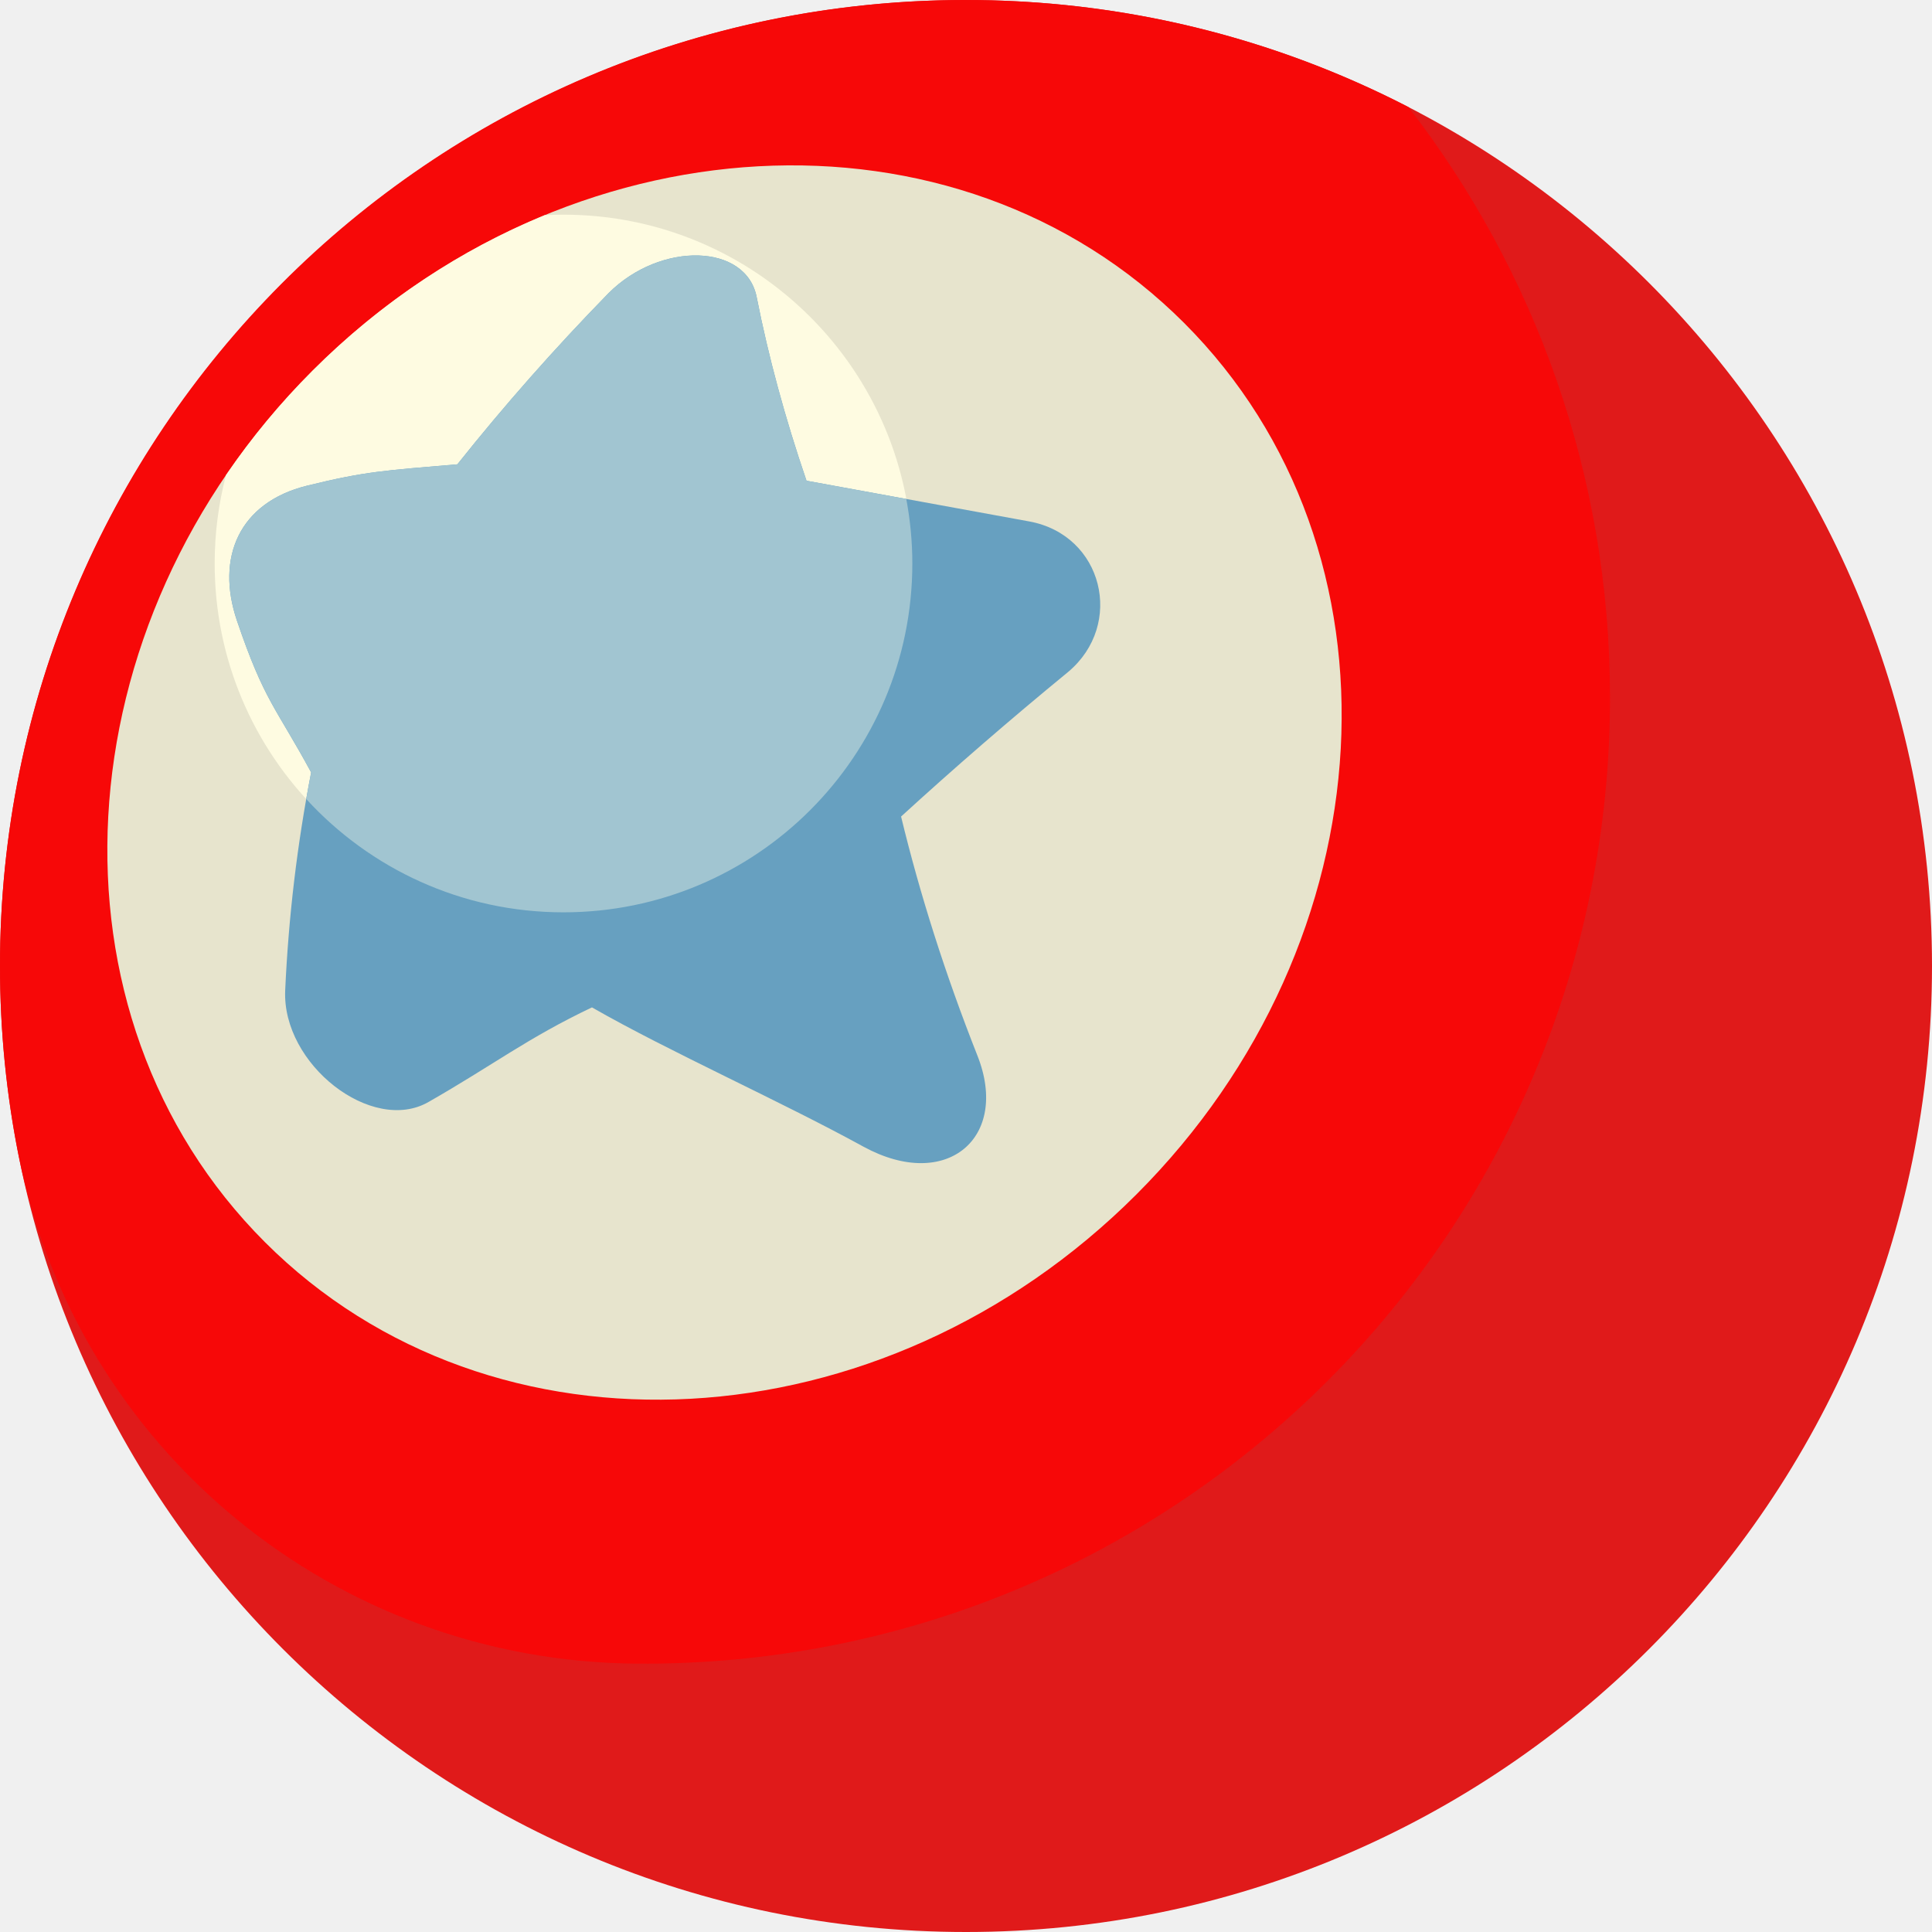
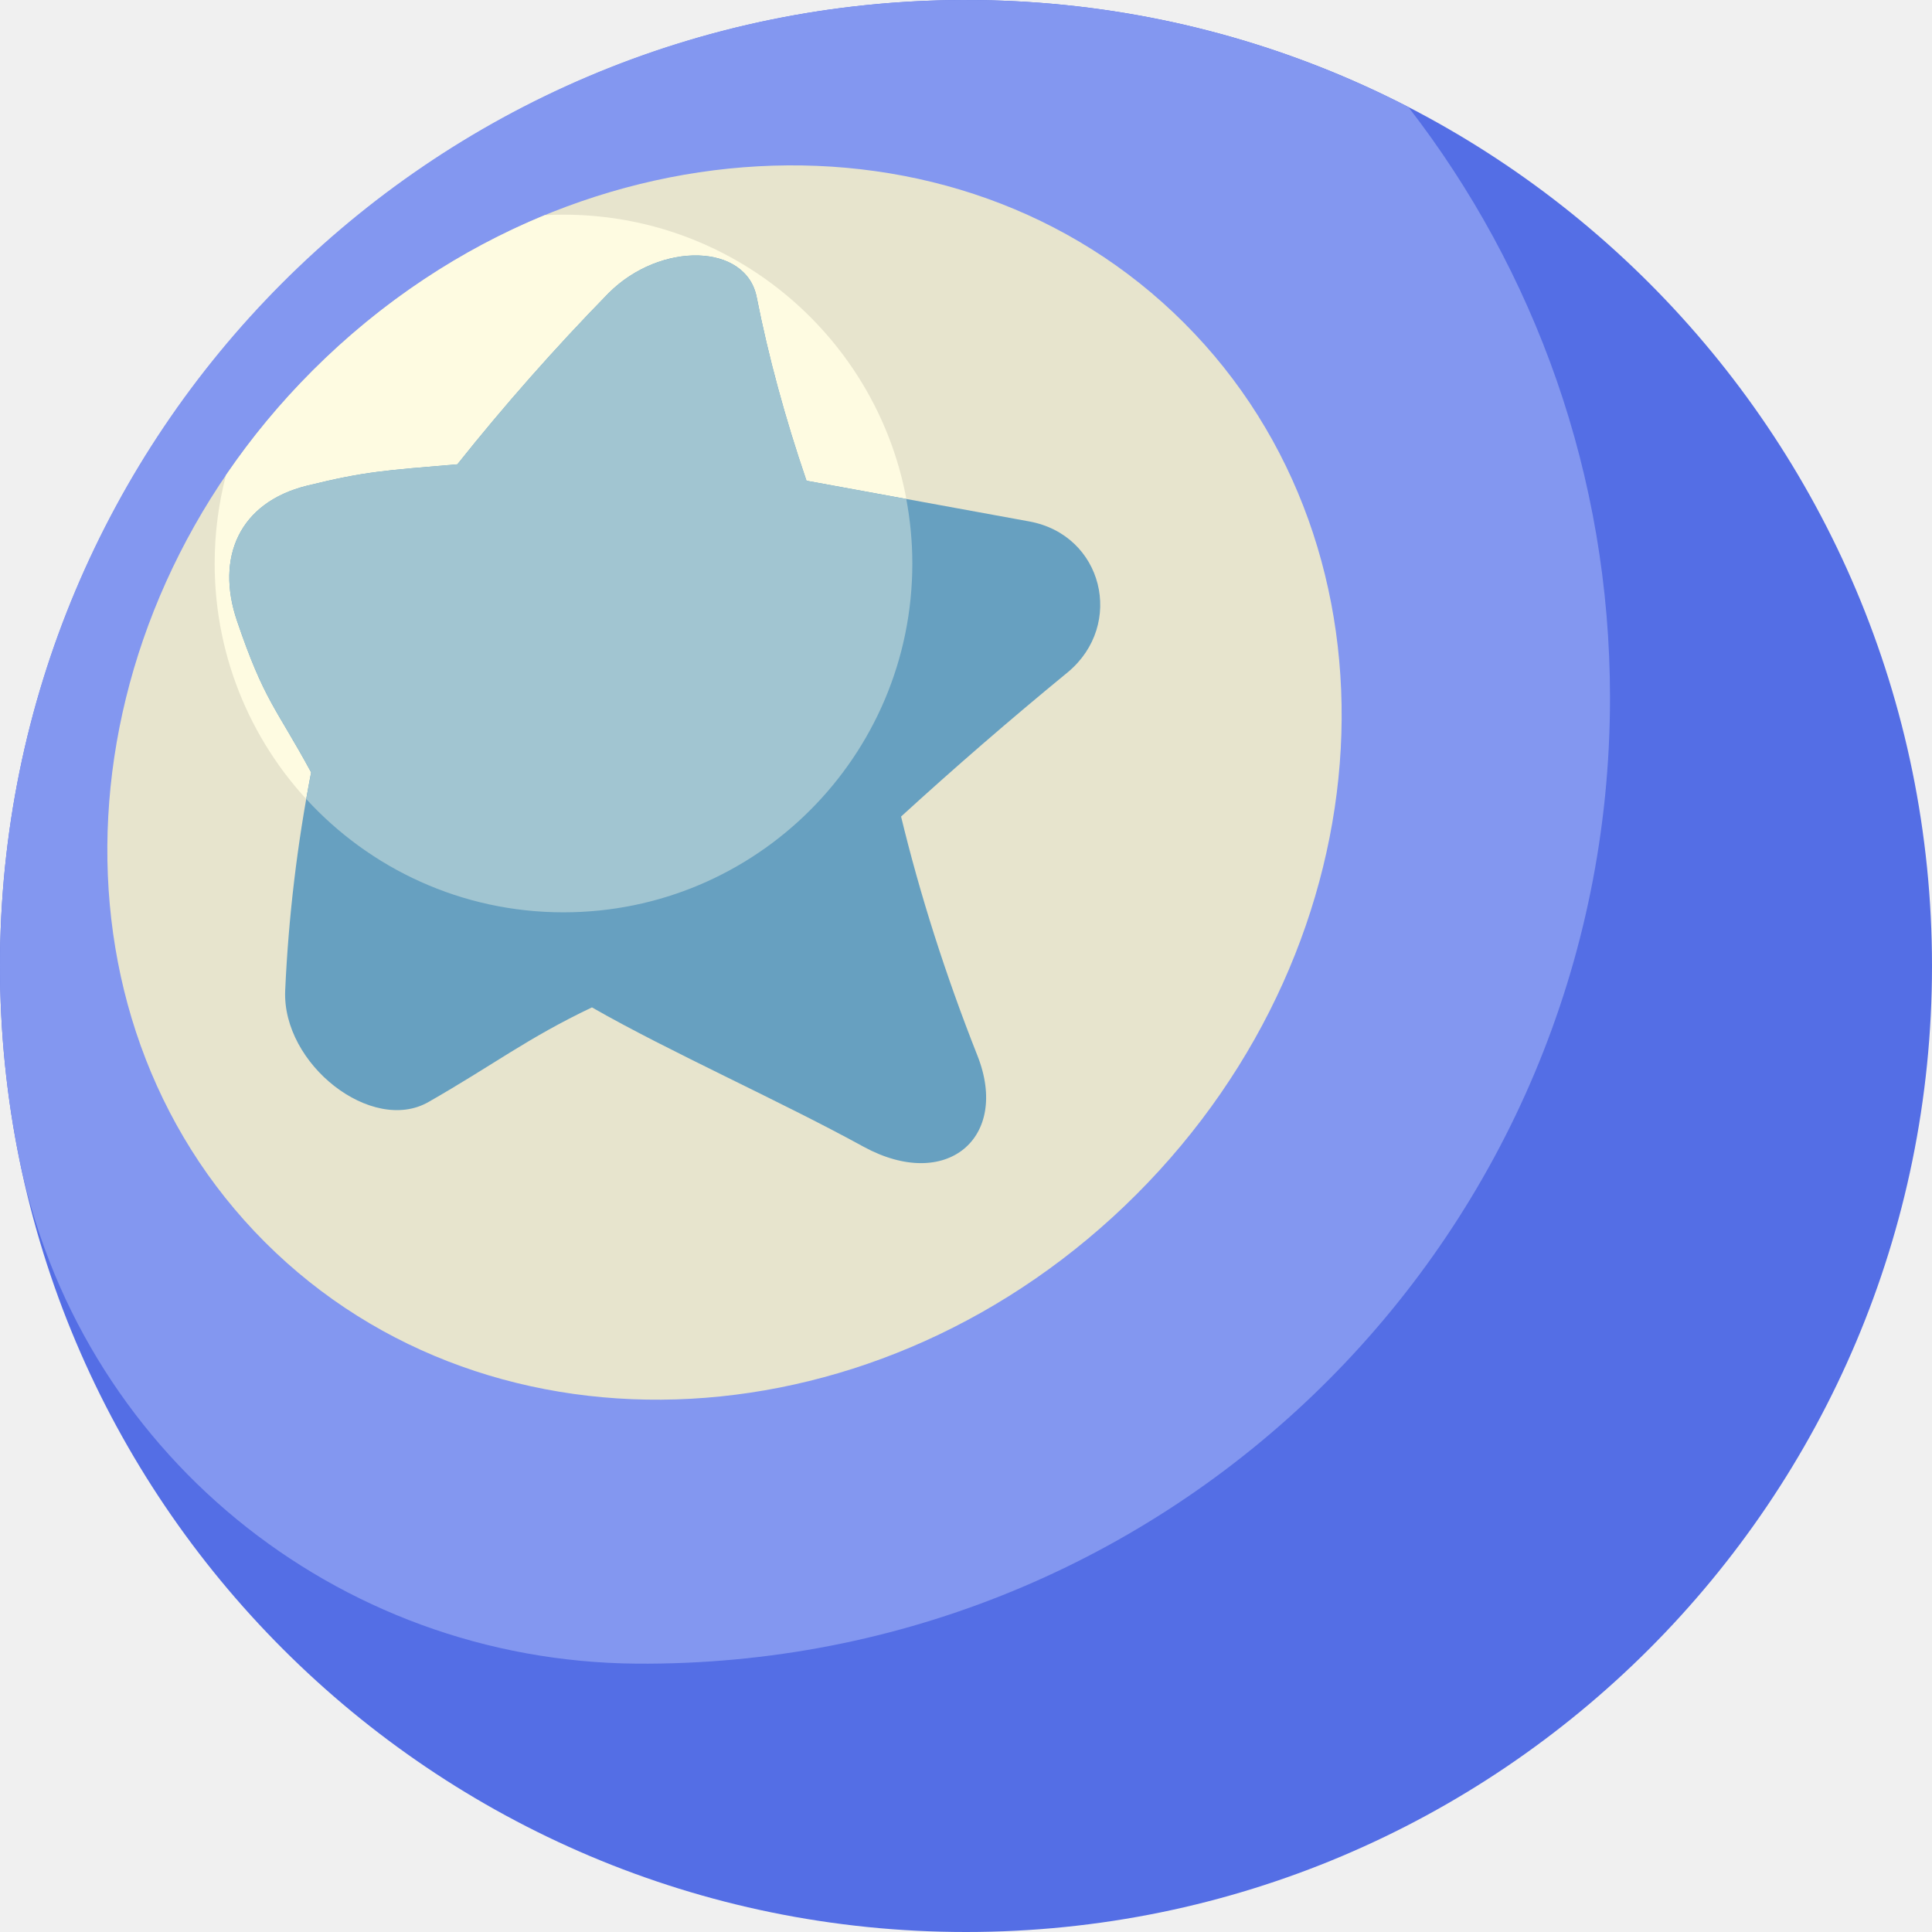
- <svg xmlns="http://www.w3.org/2000/svg" height="800px" width="800px" version="1.1" id="Layer_1" viewBox="0 0 512 512" xml:space="preserve" fill="#000000">
-   <g id="SVGRepo_bgCarrier" stroke-width="0" />
-   <g id="SVGRepo_tracerCarrier" stroke-linecap="round" stroke-linejoin="round" />
-   <g id="SVGRepo_iconCarrier">
-     <circle style="fill:#e01a1a;" cx="256" cy="256" r="256" />
-     <path style="fill:#f70808;" d="M0,256.007c0,17.095,1.677,33.796,4.875,49.953c15.511,78.362,84.021,134.345,163.9,134.923 c1.02,0.007,2.041,0.009,3.065,0.004c141.156-0.633,254.831-114.847,254.828-256.004c-0.001-58.948-19.94-113.233-53.423-156.507 C337.792,10.078,297.519-0.189,254.828,0.003C113.673,0.636-0.003,114.849,0,256.007z" />
-     <path style="fill:#E7E4CD;" d="M313.798,85.582L313.798,85.582C253.511,25.296,150.11,30.955,82.843,98.222l0,0 C15.576,165.488,9.917,268.89,70.204,329.176l0,0c60.287,60.287,163.688,54.628,230.955-12.639l0,0 C368.424,249.271,374.083,145.869,313.798,85.582z" />
-     <path style="fill:#FEFBE1;" d="M149.333,56.889c-1.673,0-3.332,0.05-4.982,0.138c-22.118,9.092-43.159,22.845-61.508,41.196 c-8.684,8.683-16.333,17.973-22.953,27.691c-1.954,7.479-3.001,15.327-3.001,23.42c0,51.055,41.39,92.444,92.444,92.444 s92.444-41.39,92.444-92.444S200.388,56.889,149.333,56.889z" />
-     <path style="fill:#67A0C0;" d="M200.567,78.946c3.081,15.566,7.45,31.743,13.163,48.451c19.342,3.537,39.016,7.131,59.028,10.788 c19.59,3.583,25.323,27.305,10.303,39.892c-15.435,12.662-30.19,25.451-44.267,38.315c4.988,20.611,11.706,41.779,20.235,63.357 c8.623,21.776-8.149,36.119-30.137,24.165c-22.517-12.346-51.419-25.146-72.018-36.945c-17.153,8.161-26.048,15.196-43.329,25.079 c-14.989,8.572-38.837-9.98-37.966-29.596c0.883-19.55,3.196-38.848,6.879-57.758c-9.324-17.227-12.406-18.81-19.672-40.235 c-5.653-16.67,0.562-31.309,18.598-35.75c15.512-3.82,20.749-4.039,39.824-5.659c12.314-15.468,25.667-30.615,40.054-45.346 C175.07,63.856,197.938,64.479,200.567,78.946z" />
-     <path style="fill:#A1C5D1;" d="M241.778,149.333c0-5.847-0.567-11.557-1.606-17.102c-8.879-1.623-17.7-3.234-26.443-4.833 c-5.713-16.708-10.082-32.886-13.161-48.451c-2.63-14.467-25.498-15.09-39.307-1.246c-14.387,14.731-27.739,29.878-40.053,45.346 c-19.075,1.621-24.311,1.839-39.824,5.659c-18.037,4.443-24.252,19.081-18.598,35.75c7.266,21.426,10.348,23.009,19.672,40.236 c-0.457,2.347-0.893,4.699-1.307,7.057c16.902,18.451,41.188,30.027,68.183,30.027C200.388,241.778,241.778,200.388,241.778,149.333 z" />
+ <svg xmlns="http://www.w3.org/2000/svg" width="800" height="800" viewBox="0 0 800 800" fill="none">
+   <g clip-path="url(#clip0_49_712)">
+     <path d="M400 800C620.914 800 800 620.914 800 400C800 179.086 620.914 0 400 0C179.086 0 0 179.086 0 400C0 620.914 179.086 800 400 800Z" fill="#546EE5" />
+     <path d="M9.2778e-08 400.011C9.2778e-08 426.722 2.62 452.817 7.617 478.062C31.853 600.503 138.9 687.977 263.711 688.88C265.305 688.891 266.9 688.894 268.5 688.886C489.056 687.897 666.673 509.437 666.669 288.88C666.667 196.773 635.513 111.953 583.195 44.337C527.8 15.747 464.873 -0.295 398.169 0.005C177.614 0.994 -0.005 179.451 9.2778e-08 400.011Z" fill="#8397F0" />
+     <path d="M490.31 133.722C396.111 39.525 234.547 48.367 129.442 153.472C24.338 258.575 15.495 420.141 109.694 514.338C203.892 608.536 365.456 599.694 470.561 494.589C575.663 389.486 584.505 227.92 490.31 133.722Z" fill="#E7E4CD" />
+     <path d="M233.332 88.889C230.718 88.889 228.126 88.967 225.548 89.105C190.989 103.311 158.112 124.8 129.442 153.474C115.873 167.041 103.921 181.556 93.578 196.741C90.525 208.427 88.889 220.689 88.889 233.334C88.889 313.108 153.561 377.778 233.332 377.778C313.104 377.778 377.776 313.106 377.776 233.334C377.776 153.563 313.106 88.889 233.332 88.889Z" fill="#FEFBE1" />
+     <path d="M313.386 123.353C318.2 147.675 325.026 172.951 333.953 199.058C364.175 204.584 394.915 210.2 426.184 215.914C456.793 221.512 465.751 258.578 442.282 278.245C418.165 298.03 395.111 318.012 373.115 338.112C380.909 370.317 391.406 403.392 404.732 437.108C418.206 471.133 392 493.544 357.643 474.866C322.461 455.575 277.301 435.575 245.115 417.139C218.314 429.891 204.415 440.883 177.414 456.325C153.993 469.719 116.731 440.731 118.092 410.081C119.471 379.534 123.086 349.381 128.84 319.834C114.271 292.917 109.456 290.444 98.103 256.967C89.27 230.92 98.981 208.047 127.162 201.108C151.4 195.139 159.582 194.797 189.387 192.266C208.628 168.097 229.492 144.43 251.971 121.412C273.546 99.775 309.278 100.748 313.386 123.353Z" fill="#67A0C0" />
+     <path d="M377.779 233.333C377.779 224.197 376.893 215.275 375.269 206.611C361.396 204.075 347.613 201.558 333.952 199.06C325.025 172.953 318.199 147.675 313.388 123.355C309.279 100.75 273.547 99.777 251.971 121.408C229.491 144.425 208.629 168.092 189.388 192.261C159.583 194.794 151.402 195.135 127.163 201.103C98.98 208.046 89.269 230.917 98.104 256.963C109.457 290.441 114.272 292.914 128.841 319.831C128.127 323.499 127.446 327.174 126.799 330.858C153.208 359.688 191.155 377.775 233.335 377.775C313.107 377.778 377.779 313.106 377.779 233.333Z" fill="#A1C5D1" />
  </g>
+   <defs>
+     <clipPath id="clip0_49_712">
+       <rect width="800" height="800" fill="white" />
+     </clipPath>
+   </defs>
</svg>
